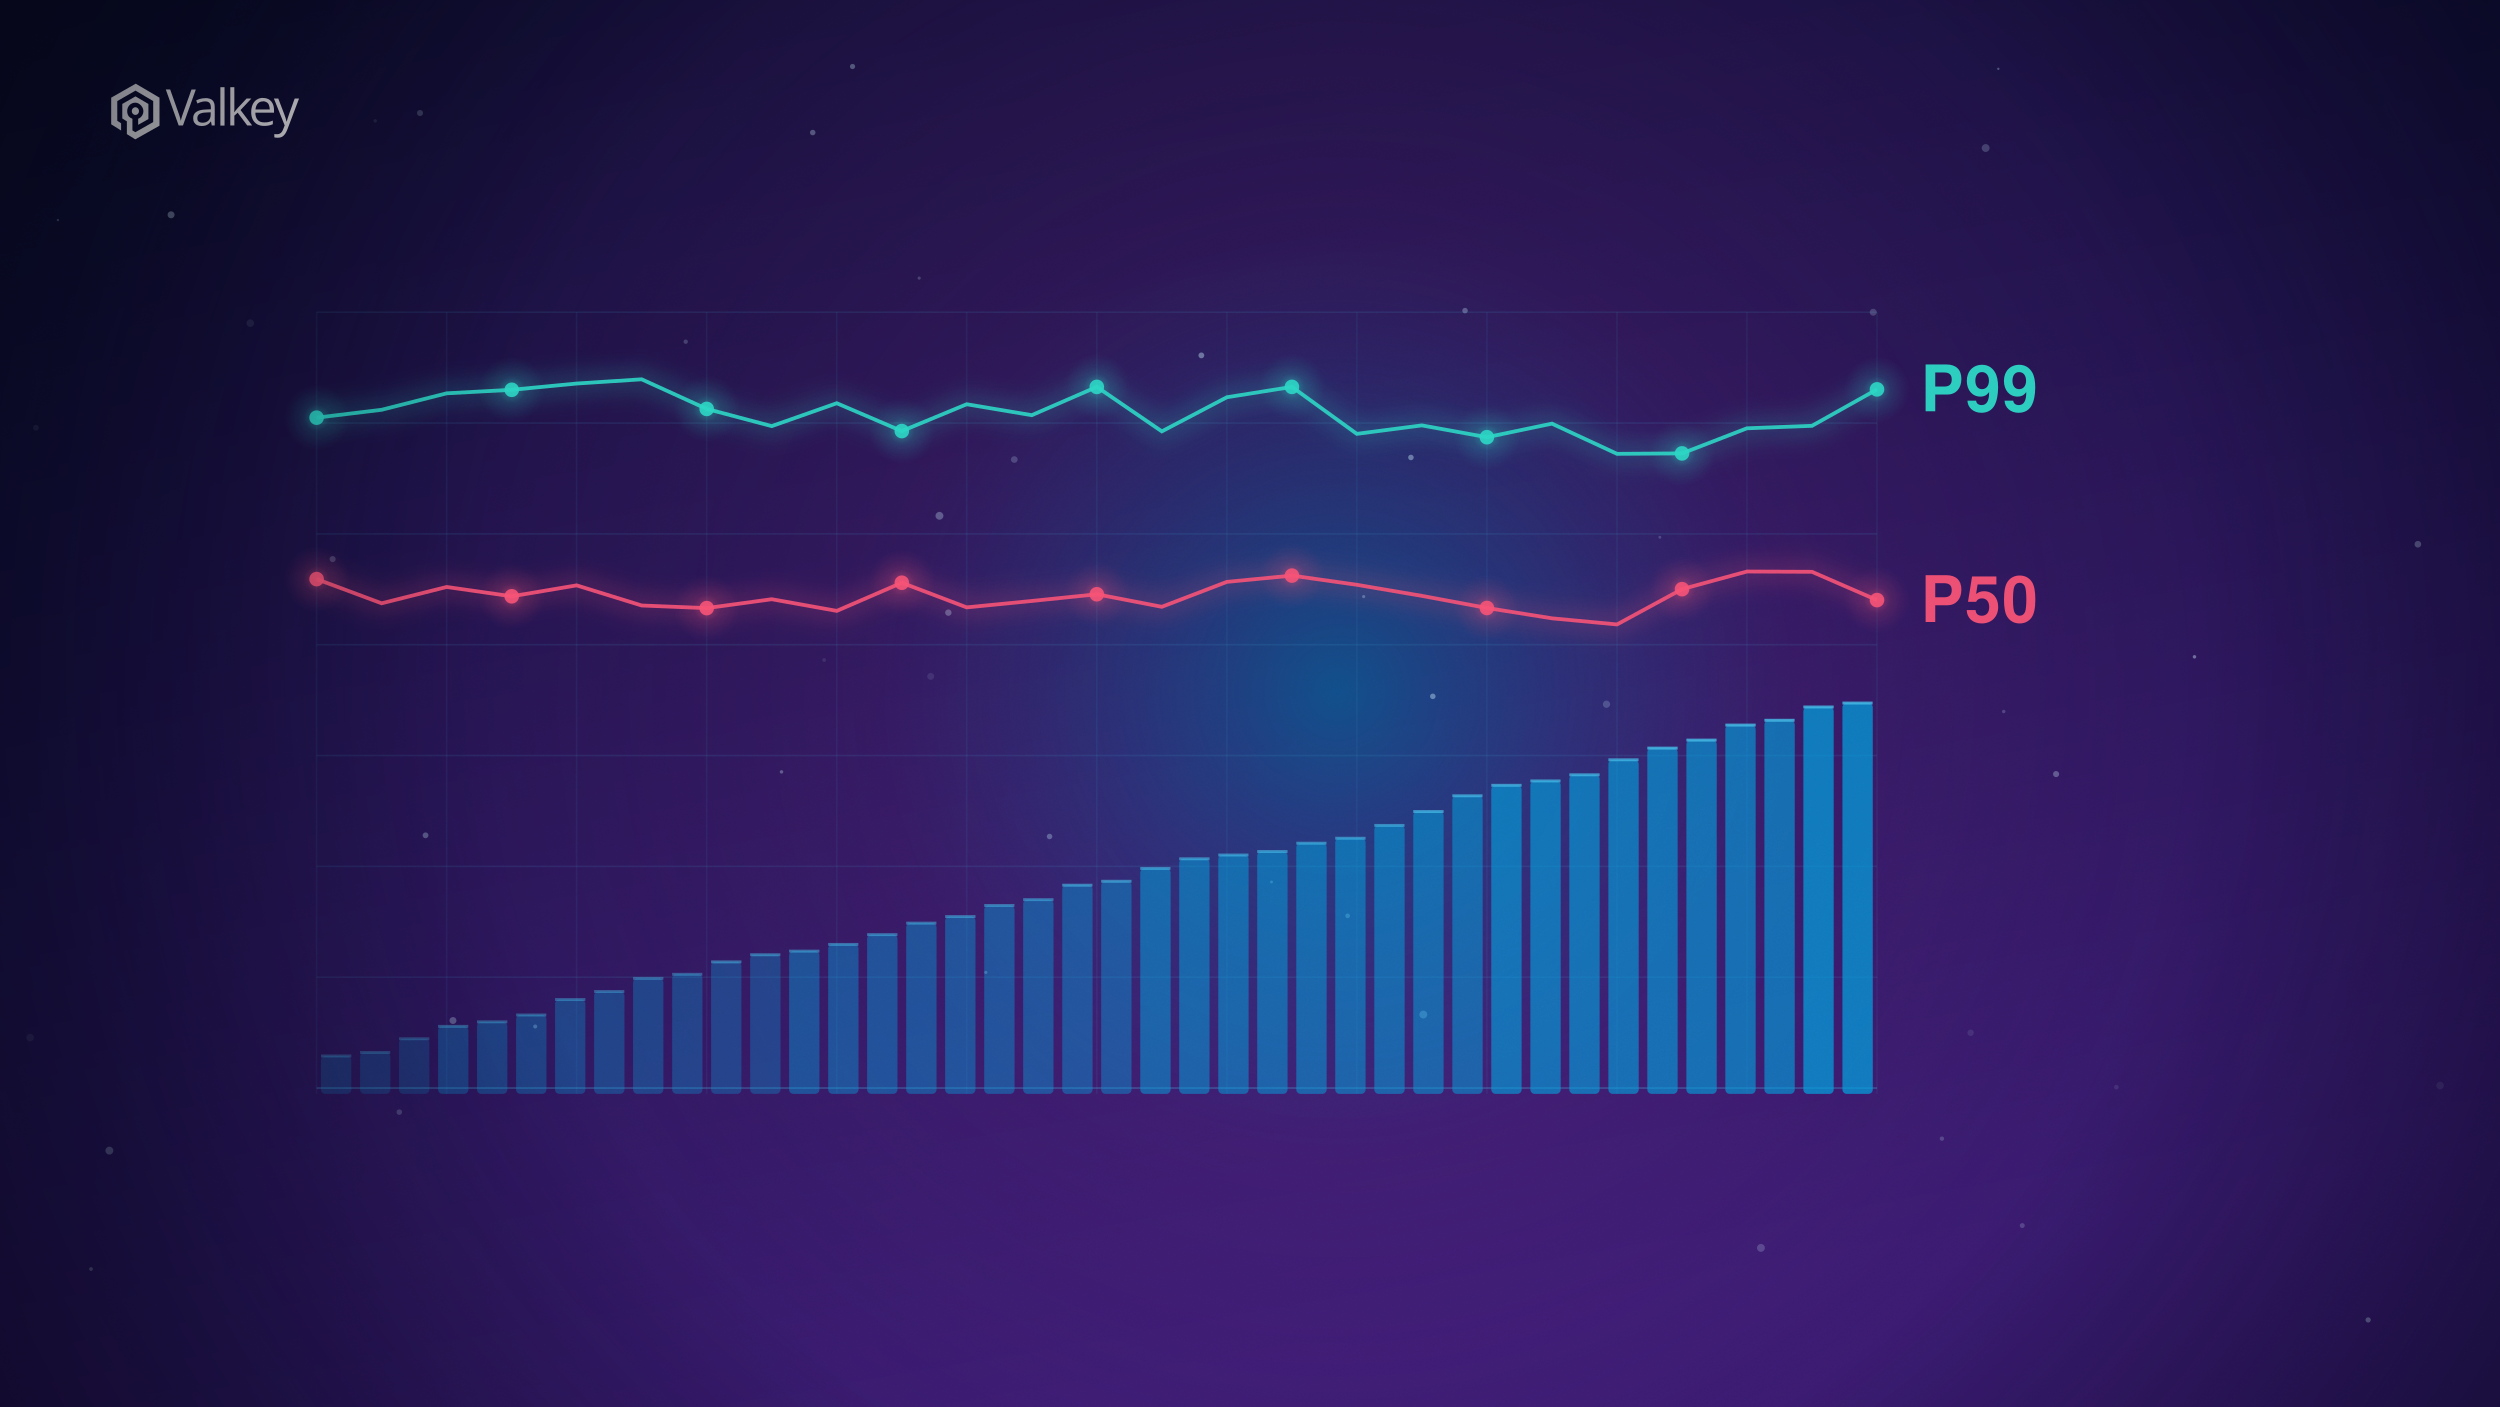
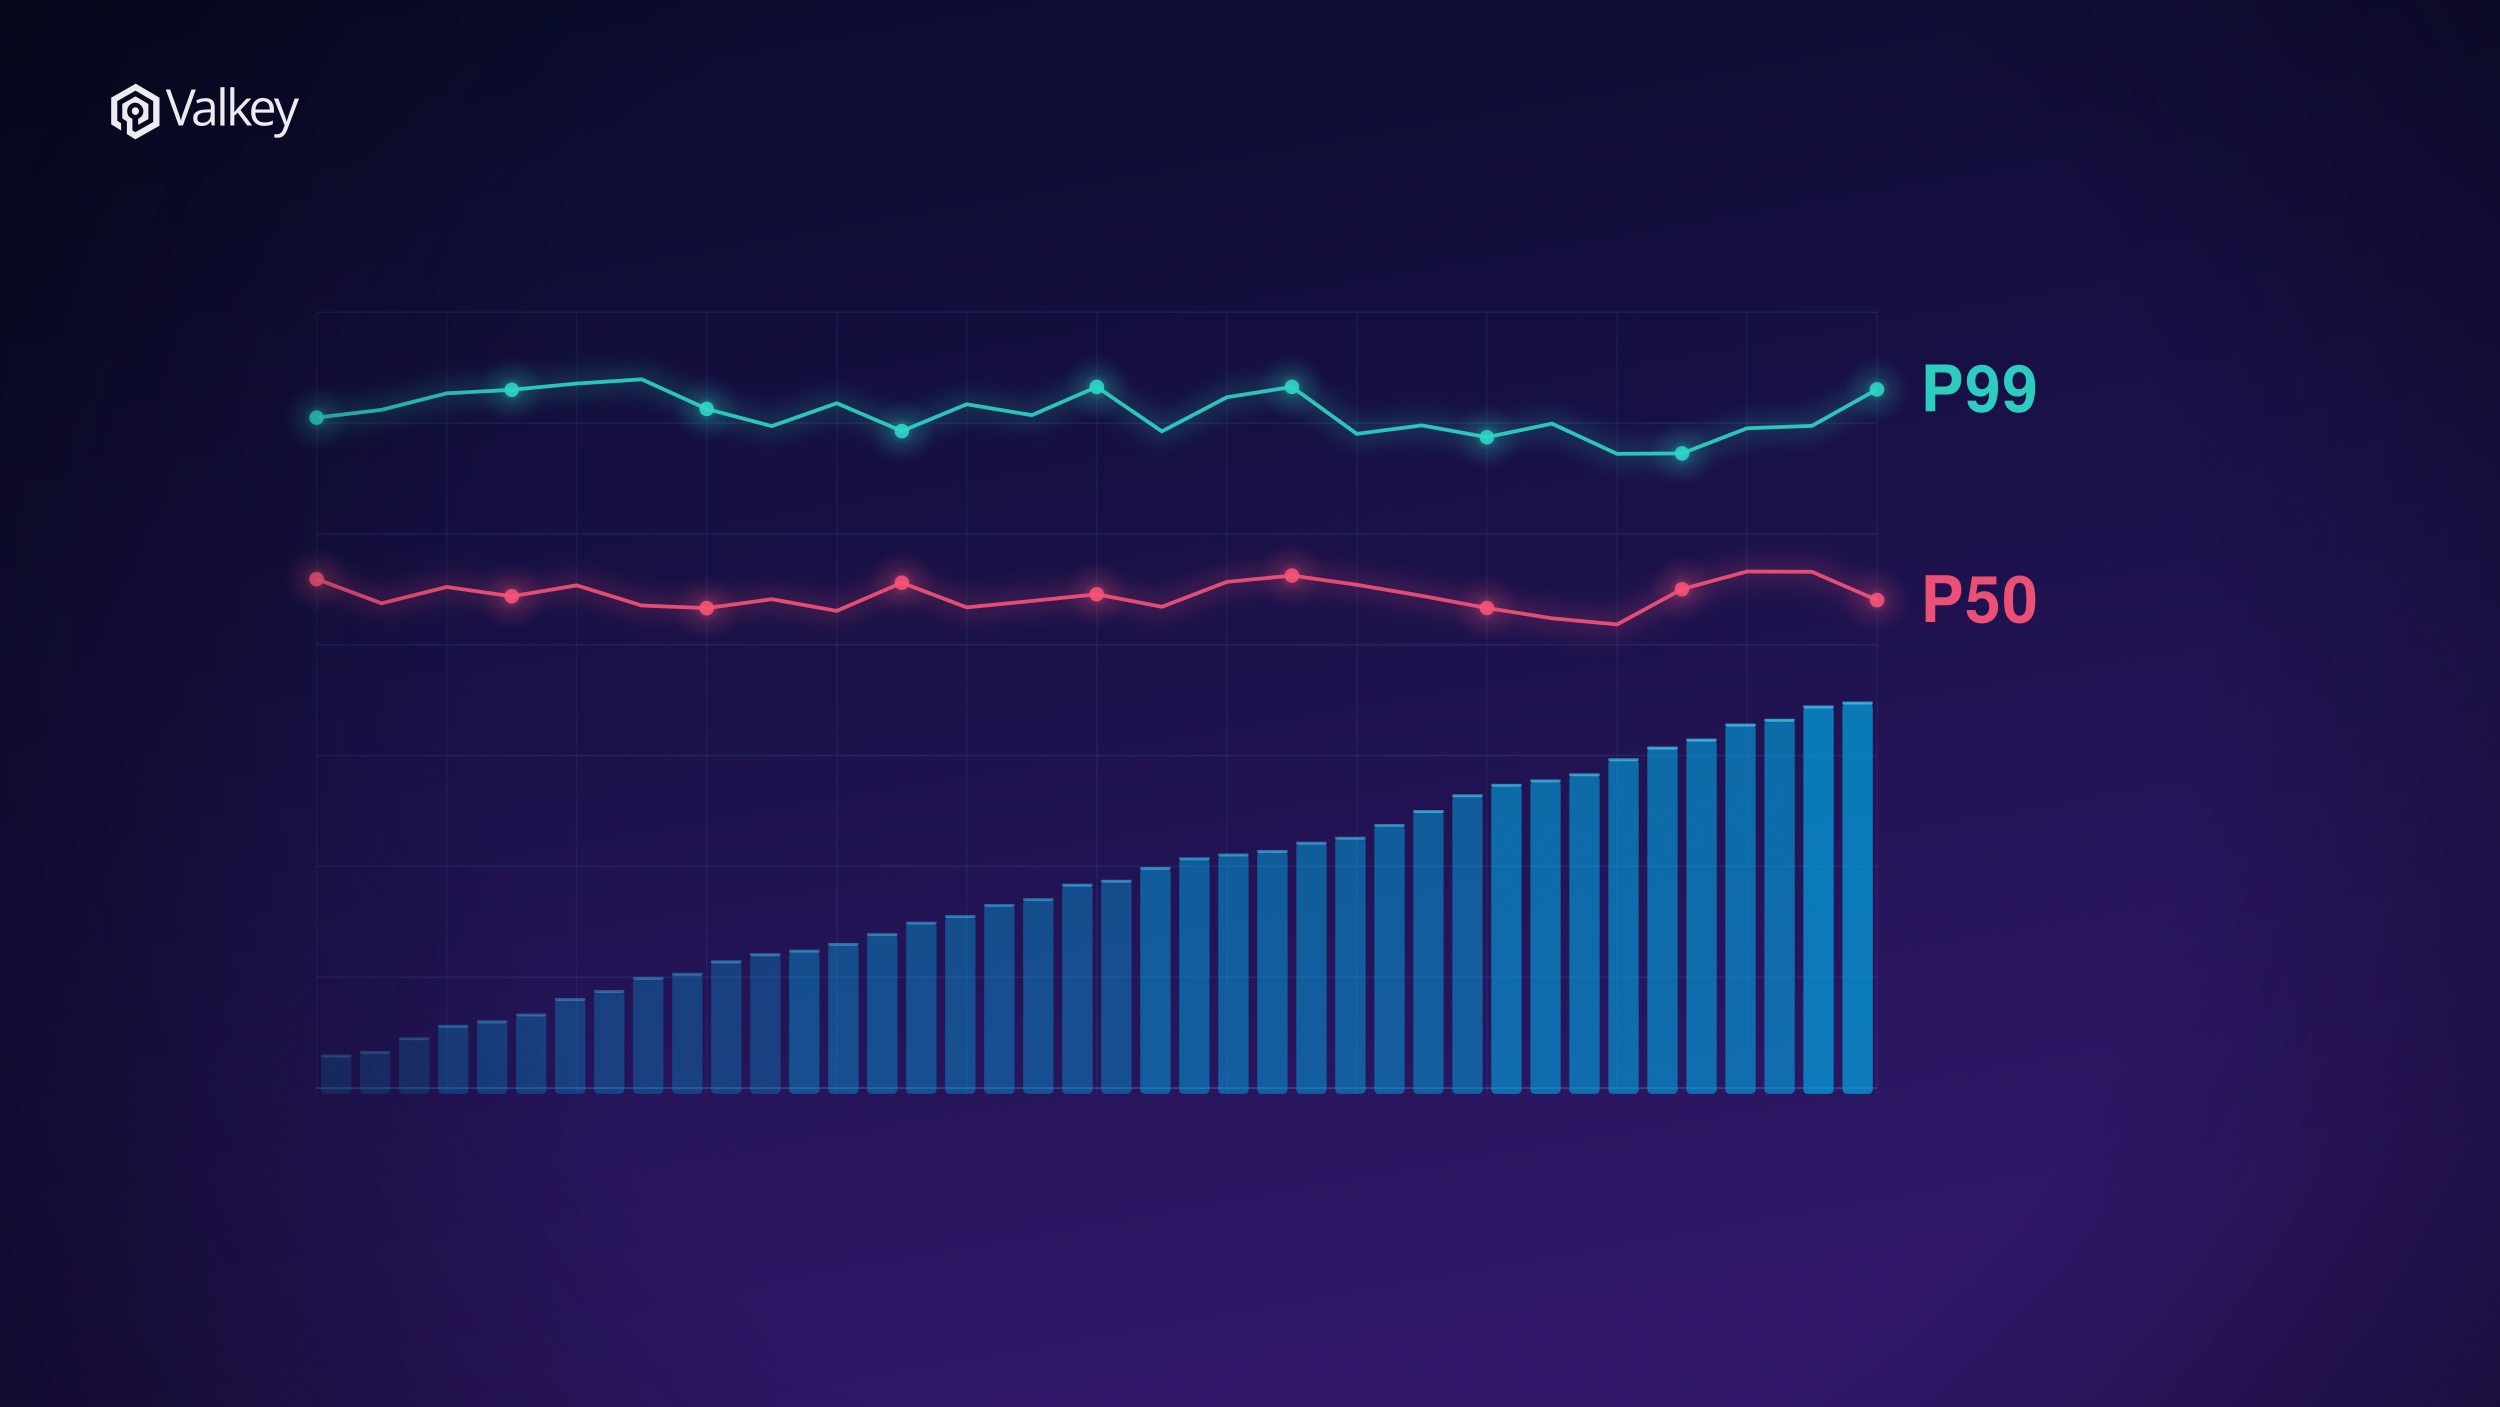
<svg xmlns="http://www.w3.org/2000/svg" width="1920" height="1080" viewBox="42.9 85.9 1714.3 964.3">
  <defs>
    <linearGradient id="sky" x1="0" y1="0" x2="0.32" y2="1">
      <stop offset="0" stop-color="#060A24" />
      <stop offset="0.48" stop-color="#171043" />
      <stop offset="1" stop-color="#301868" />
    </linearGradient>
-     <radialGradient id="focus" gradientUnits="userSpaceOnUse" cx="960" cy="560" r="900">
-       <stop offset="0" stop-color="#00A3E0" stop-opacity="0.42" />
-       <stop offset="0.35" stop-color="#963CBD" stop-opacity="0.20" />
-       <stop offset="1" stop-color="#963CBD" stop-opacity="0" />
-     </radialGradient>
    <radialGradient id="vignette" gradientUnits="userSpaceOnUse" cx="960" cy="540" r="1180">
      <stop offset="0.5" stop-color="#03040F" stop-opacity="0" />
      <stop offset="1" stop-color="#03040F" stop-opacity="0.8" />
    </radialGradient>
    <radialGradient id="scrim">
      <stop offset="0" stop-color="#060A24" stop-opacity="0.72" />
      <stop offset="0.6" stop-color="#060A24" stop-opacity="0.45" />
      <stop offset="1" stop-color="#060A24" stop-opacity="0" />
    </radialGradient>
    <filter id="grain" x="0" y="0" width="100%" height="100%">
      <feTurbulence type="fractalNoise" baseFrequency="0.85" numOctaves="4" stitchTiles="stitch" />
      <feColorMatrix type="saturate" values="0" />
    </filter>
    <radialGradient id="h-cyan">
      <stop offset="0" stop-color="#46BDE9" stop-opacity="0.75" />
      <stop offset="0.4" stop-color="#46BDE9" stop-opacity="0.22" />
      <stop offset="1" stop-color="#46BDE9" stop-opacity="0" />
    </radialGradient>
    <radialGradient id="h-ice">
      <stop offset="0" stop-color="#CCF1FF" stop-opacity="0.75" />
      <stop offset="0.4" stop-color="#CCF1FF" stop-opacity="0.22" />
      <stop offset="1" stop-color="#CCF1FF" stop-opacity="0" />
    </radialGradient>
    <radialGradient id="h-mint">
      <stop offset="0" stop-color="#2CD5C4" stop-opacity="0.75" />
      <stop offset="0.4" stop-color="#2CD5C4" stop-opacity="0.22" />
      <stop offset="1" stop-color="#2CD5C4" stop-opacity="0" />
    </radialGradient>
    <radialGradient id="h-coral">
      <stop offset="0" stop-color="#F65275" stop-opacity="0.75" />
      <stop offset="0.4" stop-color="#F65275" stop-opacity="0.22" />
      <stop offset="1" stop-color="#F65275" stop-opacity="0" />
    </radialGradient>
    <radialGradient id="h-violet">
      <stop offset="0" stop-color="#963CBD" stop-opacity="0.75" />
      <stop offset="0.4" stop-color="#963CBD" stop-opacity="0.22" />
      <stop offset="1" stop-color="#963CBD" stop-opacity="0" />
    </radialGradient>
    <radialGradient id="h-gold">
      <stop offset="0" stop-color="#FFB81C" stop-opacity="0.75" />
      <stop offset="0.4" stop-color="#FFB81C" stop-opacity="0.22" />
      <stop offset="1" stop-color="#FFB81C" stop-opacity="0" />
    </radialGradient>
    <filter id="blur3" x="-70%" y="-70%" width="240%" height="240%">
      <feGaussianBlur stdDeviation="3" />
    </filter>
    <filter id="blur8" x="-70%" y="-70%" width="240%" height="240%">
      <feGaussianBlur stdDeviation="8" />
    </filter>
    <filter id="blur18" x="-70%" y="-70%" width="240%" height="240%">
      <feGaussianBlur stdDeviation="18" />
    </filter>
    <filter id="blur40" x="-70%" y="-70%" width="240%" height="240%">
      <feGaussianBlur stdDeviation="40" />
    </filter>
  </defs>
  <rect width="1920" height="1080" fill="url(#sky)" />
-   <rect width="1920" height="1080" fill="url(#focus)" />
-   <g>
-     <circle cx="2.5" cy="777.9" r="2.4" fill="#CCF1FF" opacity="0.1" />
-     <circle cx="1700.9" cy="459.1" r="2.3" fill="#CCF1FF" opacity="0.3" />
-     <circle cx="1452.8" cy="616.7" r="2.1" fill="#CCF1FF" opacity="0.3" />
-     <circle cx="117.9" cy="874.9" r="2.7" fill="#CCF1FF" opacity="0.3" />
-     <circle cx="353.5" cy="785.7" r="2.4" fill="#CCF1FF" opacity="0.3" />
-     <circle cx="105.3" cy="956.1" r="1.3" fill="#CCF1FF" opacity="0.3" />
-     <circle cx="673.2" cy="276.6" r="1.1" fill="#CCF1FF" opacity="0.2" />
-     <circle cx="1250.4" cy="941.6" r="2.7" fill="#CCF1FF" opacity="0.2" />
-     <circle cx="1666.8" cy="991" r="1.8" fill="#CCF1FF" opacity="0.4" />
-     <circle cx="627.5" cy="131.5" r="1.8" fill="#CCF1FF" opacity="0.3" />
-     <circle cx="334.7" cy="658.7" r="2" fill="#CCF1FF" opacity="0.3" />
-     <circle cx="1327.4" cy="300" r="2.4" fill="#CCF1FF" opacity="0.2" />
-     <circle cx="1547.7" cy="536.3" r="1.2" fill="#CCF1FF" opacity="0.4" />
-     <circle cx="1025.4" cy="563.4" r="1.9" fill="#CCF1FF" opacity="0.4" />
-     <circle cx="1416.9" cy="573.8" r="1.2" fill="#CCF1FF" opacity="0.2" />
-     <circle cx="38.8" cy="1001" r="1.5" fill="#CCF1FF" opacity="0.2" />
-     <circle cx="967" cy="713.9" r="1.6" fill="#CCF1FF" opacity="0.3" />
-     <circle cx="1716.1" cy="830.3" r="2.6" fill="#CCF1FF" opacity="0.1" />
-     <circle cx="313" cy="46.3" r="1.1" fill="#CCF1FF" opacity="0.3" />
-     <circle cx="914.8" cy="690.7" r="1" fill="#CCF1FF" opacity="0.3" />
-     <circle cx="762.6" cy="659.5" r="1.9" fill="#CCF1FF" opacity="0.3" />
-     <circle cx="578.8" cy="615.2" r="1.2" fill="#CCF1FF" opacity="0.3" />
-     <circle cx="1404.5" cy="187.4" r="2.7" fill="#CCF1FF" opacity="0.2" />
-     <circle cx="1394.2" cy="794.1" r="2.2" fill="#CCF1FF" opacity="0.1" />
-     <circle cx="1402.1" cy="56.6" r="1.4" fill="#CCF1FF" opacity="0.2" />
-     <circle cx="1413.2" cy="133.1" r="0.8" fill="#CCF1FF" opacity="0.3" />
-     <circle cx="1279.8" cy="74.5" r="1.6" fill="#CCF1FF" opacity="0.1" />
-     <circle cx="1144.5" cy="568.8" r="2.5" fill="#CCF1FF" opacity="0.2" />
-     <circle cx="63.6" cy="797.4" r="2.6" fill="#CCF1FF" opacity="0.1" />
-     <circle cx="1374.5" cy="866.7" r="1.5" fill="#CCF1FF" opacity="0.2" />
-     <circle cx="316.7" cy="848.5" r="1.9" fill="#CCF1FF" opacity="0.2" />
-     <circle cx="409.9" cy="789.8" r="1.4" fill="#CCF1FF" opacity="0.3" />
-     <circle cx="1018.9" cy="781.6" r="2.7" fill="#CCF1FF" opacity="0.3" />
-     <circle cx="693.2" cy="506" r="2.2" fill="#CCF1FF" opacity="0.3" />
-     <circle cx="1494.1" cy="831.4" r="1.6" fill="#CCF1FF" opacity="0.1" />
-     <circle cx="681.1" cy="549.7" r="2.4" fill="#CCF1FF" opacity="0.1" />
-     <circle cx="1429.6" cy="926.3" r="1.7" fill="#CCF1FF" opacity="0.2" />
-     <circle cx="1047.5" cy="298.9" r="1.9" fill="#CCF1FF" opacity="0.3" />
-     <circle cx="978" cy="495" r="1.1" fill="#CCF1FF" opacity="0.3" />
-     <circle cx="513.1" cy="320.2" r="1.5" fill="#CCF1FF" opacity="0.2" />
-     <circle cx="160.2" cy="233.2" r="2.4" fill="#CCF1FF" opacity="0.4" />
-     <circle cx="600.2" cy="176.8" r="1.9" fill="#CCF1FF" opacity="0.3" />
-     <circle cx="866.7" cy="329.6" r="2" fill="#CCF1FF" opacity="0.4" />
-     <circle cx="718.9" cy="752.7" r="1.1" fill="#CCF1FF" opacity="0.3" />
-     <circle cx="67.5" cy="379.2" r="2" fill="#CCF1FF" opacity="0.1" />
-     <circle cx="300.2" cy="168.8" r="1.2" fill="#CCF1FF" opacity="0.1" />
-     <circle cx="271" cy="469.3" r="2.1" fill="#CCF1FF" opacity="0.2" />
-     <circle cx="738.4" cy="401" r="2.3" fill="#CCF1FF" opacity="0.2" />
-     <circle cx="1181.1" cy="454.3" r="1" fill="#CCF1FF" opacity="0.2" />
-     <circle cx="687.1" cy="439.6" r="2.7" fill="#CCF1FF" opacity="0.3" />
-     <circle cx="82.6" cy="236.8" r="0.8" fill="#CCF1FF" opacity="0.3" />
-     <circle cx="608" cy="538.5" r="1.3" fill="#CCF1FF" opacity="0.1" />
-     <circle cx="1010.4" cy="399.6" r="1.9" fill="#CCF1FF" opacity="0.4" />
-     <circle cx="214.5" cy="307.5" r="2.6" fill="#CCF1FF" opacity="0.1" />
-     <circle cx="330.9" cy="163.4" r="2.1" fill="#CCF1FF" opacity="0.2" />
-   </g>
  <g>
    <line x1="260" y1="300" x2="1330" y2="300" stroke="#46BDE9" stroke-width="1.1" opacity="0.1" />
    <line x1="260" y1="376" x2="1330" y2="376" stroke="#46BDE9" stroke-width="1.1" opacity="0.1" />
    <line x1="260" y1="452" x2="1330" y2="452" stroke="#46BDE9" stroke-width="1.1" opacity="0.1" />
    <line x1="260" y1="528" x2="1330" y2="528" stroke="#46BDE9" stroke-width="1.1" opacity="0.1" />
    <line x1="260" y1="604" x2="1330" y2="604" stroke="#46BDE9" stroke-width="1.1" opacity="0.1" />
    <line x1="260" y1="680" x2="1330" y2="680" stroke="#46BDE9" stroke-width="1.1" opacity="0.1" />
    <line x1="260" y1="756" x2="1330" y2="756" stroke="#46BDE9" stroke-width="1.1" opacity="0.1" />
    <line x1="260" y1="832" x2="1330" y2="832" stroke="#46BDE9" stroke-width="1.1" opacity="0.3" />
    <line x1="260" y1="300" x2="260" y2="836" stroke="#46BDE9" stroke-width="1.1" opacity="0.07" />
    <line x1="349.2" y1="300" x2="349.2" y2="836" stroke="#46BDE9" stroke-width="1.1" opacity="0.07" />
    <line x1="438.3" y1="300" x2="438.3" y2="836" stroke="#46BDE9" stroke-width="1.1" opacity="0.07" />
    <line x1="527.5" y1="300" x2="527.5" y2="836" stroke="#46BDE9" stroke-width="1.1" opacity="0.07" />
    <line x1="616.7" y1="300" x2="616.7" y2="836" stroke="#46BDE9" stroke-width="1.1" opacity="0.07" />
    <line x1="705.8" y1="300" x2="705.8" y2="836" stroke="#46BDE9" stroke-width="1.1" opacity="0.07" />
    <line x1="795" y1="300" x2="795" y2="836" stroke="#46BDE9" stroke-width="1.1" opacity="0.07" />
    <line x1="884.2" y1="300" x2="884.2" y2="836" stroke="#46BDE9" stroke-width="1.1" opacity="0.07" />
    <line x1="973.3" y1="300" x2="973.3" y2="836" stroke="#46BDE9" stroke-width="1.1" opacity="0.07" />
    <line x1="1062.5" y1="300" x2="1062.5" y2="836" stroke="#46BDE9" stroke-width="1.1" opacity="0.07" />
    <line x1="1151.7" y1="300" x2="1151.7" y2="836" stroke="#46BDE9" stroke-width="1.1" opacity="0.07" />
    <line x1="1240.8" y1="300" x2="1240.8" y2="836" stroke="#46BDE9" stroke-width="1.1" opacity="0.07" />
    <line x1="1330" y1="300" x2="1330" y2="836" stroke="#46BDE9" stroke-width="1.1" opacity="0.07" />
  </g>
  <g>
    <rect x="263" y="810" width="20.8" height="26" rx="3" fill="#00A3E0" opacity="0.2" />
    <line x1="263" y1="810" x2="283.8" y2="810" stroke="#46BDE9" stroke-width="2" opacity="0.3" />
    <rect x="289.8" y="807.6" width="20.8" height="28.4" rx="3" fill="#00A3E0" opacity="0.2" />
    <line x1="289.8" y1="807.6" x2="310.5" y2="807.6" stroke="#46BDE9" stroke-width="2" opacity="0.3" />
    <rect x="316.5" y="798.2" width="20.8" height="37.8" rx="3" fill="#00A3E0" opacity="0.2" />
    <line x1="316.5" y1="798.2" x2="337.3" y2="798.2" stroke="#46BDE9" stroke-width="2" opacity="0.3" />
    <rect x="343.3" y="789.7" width="20.8" height="46.3" rx="3" fill="#00A3E0" opacity="0.3" />
    <line x1="343.3" y1="789.7" x2="364" y2="789.7" stroke="#46BDE9" stroke-width="2" opacity="0.4" />
    <rect x="370" y="786.6" width="20.8" height="49.4" rx="3" fill="#00A3E0" opacity="0.3" />
    <line x1="370" y1="786.6" x2="390.8" y2="786.6" stroke="#46BDE9" stroke-width="2" opacity="0.4" />
    <rect x="396.8" y="781.9" width="20.8" height="54.1" rx="3" fill="#00A3E0" opacity="0.3" />
    <line x1="396.8" y1="781.9" x2="417.5" y2="781.9" stroke="#46BDE9" stroke-width="2" opacity="0.4" />
    <rect x="423.5" y="771.3" width="20.8" height="64.7" rx="3" fill="#00A3E0" opacity="0.3" />
    <line x1="423.5" y1="771.3" x2="444.3" y2="771.3" stroke="#46BDE9" stroke-width="2" opacity="0.4" />
    <rect x="450.3" y="765.8" width="20.8" height="70.2" rx="3" fill="#00A3E0" opacity="0.3" />
    <line x1="450.3" y1="765.8" x2="471" y2="765.8" stroke="#46BDE9" stroke-width="2" opacity="0.4" />
    <rect x="477" y="756.8" width="20.8" height="79.2" rx="3" fill="#00A3E0" opacity="0.3" />
    <line x1="477" y1="756.8" x2="497.8" y2="756.8" stroke="#46BDE9" stroke-width="2" opacity="0.4" />
    <rect x="503.8" y="754" width="20.8" height="82" rx="3" fill="#00A3E0" opacity="0.3" />
    <line x1="503.8" y1="754" x2="524.5" y2="754" stroke="#46BDE9" stroke-width="2" opacity="0.4" />
    <rect x="530.5" y="745.5" width="20.8" height="90.5" rx="3" fill="#00A3E0" opacity="0.3" />
    <line x1="530.5" y1="745.5" x2="551.3" y2="745.5" stroke="#46BDE9" stroke-width="2" opacity="0.5" />
    <rect x="557.3" y="740.6" width="20.8" height="95.4" rx="3" fill="#00A3E0" opacity="0.3" />
    <line x1="557.3" y1="740.6" x2="578" y2="740.6" stroke="#46BDE9" stroke-width="2" opacity="0.5" />
    <rect x="584" y="738.1" width="20.8" height="97.9" rx="3" fill="#00A3E0" opacity="0.4" />
    <line x1="584" y1="738.1" x2="604.8" y2="738.1" stroke="#46BDE9" stroke-width="2" opacity="0.5" />
    <rect x="610.8" y="733.5" width="20.8" height="102.5" rx="3" fill="#00A3E0" opacity="0.4" />
    <line x1="610.8" y1="733.5" x2="631.5" y2="733.5" stroke="#46BDE9" stroke-width="2" opacity="0.5" />
    <rect x="637.5" y="726.8" width="20.8" height="109.2" rx="3" fill="#00A3E0" opacity="0.4" />
    <line x1="637.5" y1="726.8" x2="658.3" y2="726.8" stroke="#46BDE9" stroke-width="2" opacity="0.5" />
    <rect x="664.3" y="718.9" width="20.8" height="117.1" rx="3" fill="#00A3E0" opacity="0.4" />
    <line x1="664.3" y1="718.9" x2="685" y2="718.9" stroke="#46BDE9" stroke-width="2" opacity="0.5" />
    <rect x="691" y="714.4" width="20.8" height="121.6" rx="3" fill="#00A3E0" opacity="0.4" />
    <line x1="691" y1="714.4" x2="711.8" y2="714.4" stroke="#46BDE9" stroke-width="2" opacity="0.5" />
    <rect x="717.8" y="706.8" width="20.8" height="129.2" rx="3" fill="#00A3E0" opacity="0.4" />
    <line x1="717.8" y1="706.8" x2="738.5" y2="706.8" stroke="#46BDE9" stroke-width="2" opacity="0.5" />
    <rect x="744.5" y="702.8" width="20.8" height="133.2" rx="3" fill="#00A3E0" opacity="0.4" />
    <line x1="744.5" y1="702.8" x2="765.3" y2="702.8" stroke="#46BDE9" stroke-width="2" opacity="0.5" />
    <rect x="771.3" y="692.9" width="20.8" height="143.1" rx="3" fill="#00A3E0" opacity="0.4" />
    <line x1="771.3" y1="692.9" x2="792" y2="692.9" stroke="#46BDE9" stroke-width="2" opacity="0.6" />
    <rect x="798" y="690.2" width="20.8" height="145.8" rx="3" fill="#00A3E0" opacity="0.4" />
    <line x1="798" y1="690.2" x2="818.8" y2="690.2" stroke="#46BDE9" stroke-width="2" opacity="0.6" />
    <rect x="824.8" y="681.4" width="20.8" height="154.6" rx="3" fill="#00A3E0" opacity="0.5" />
    <line x1="824.8" y1="681.4" x2="845.5" y2="681.4" stroke="#46BDE9" stroke-width="2" opacity="0.6" />
    <rect x="851.5" y="674.8" width="20.8" height="161.2" rx="3" fill="#00A3E0" opacity="0.5" />
    <line x1="851.5" y1="674.8" x2="872.3" y2="674.8" stroke="#46BDE9" stroke-width="2" opacity="0.6" />
    <rect x="878.3" y="672.2" width="20.8" height="163.8" rx="3" fill="#00A3E0" opacity="0.5" />
    <line x1="878.3" y1="672.2" x2="899" y2="672.2" stroke="#46BDE9" stroke-width="2" opacity="0.6" />
    <rect x="905" y="669.8" width="20.8" height="166.2" rx="3" fill="#00A3E0" opacity="0.5" />
    <line x1="905" y1="669.8" x2="925.8" y2="669.8" stroke="#46BDE9" stroke-width="2" opacity="0.6" />
    <rect x="931.8" y="664.1" width="20.8" height="171.9" rx="3" fill="#00A3E0" opacity="0.5" />
    <line x1="931.8" y1="664.1" x2="952.5" y2="664.1" stroke="#46BDE9" stroke-width="2" opacity="0.6" />
    <rect x="958.5" y="660.7" width="20.8" height="175.3" rx="3" fill="#00A3E0" opacity="0.5" />
    <line x1="958.5" y1="660.7" x2="979.3" y2="660.7" stroke="#46BDE9" stroke-width="2" opacity="0.6" />
    <rect x="985.3" y="651.9" width="20.8" height="184.1" rx="3" fill="#00A3E0" opacity="0.5" />
    <line x1="985.3" y1="651.9" x2="1006" y2="651.9" stroke="#46BDE9" stroke-width="2" opacity="0.6" />
    <rect x="1012" y="642.4" width="20.8" height="193.6" rx="3" fill="#00A3E0" opacity="0.5" />
    <line x1="1012" y1="642.4" x2="1032.8" y2="642.4" stroke="#46BDE9" stroke-width="2" opacity="0.7" />
    <rect x="1038.8" y="631.6" width="20.8" height="204.4" rx="3" fill="#00A3E0" opacity="0.5" />
    <line x1="1038.8" y1="631.6" x2="1059.5" y2="631.6" stroke="#46BDE9" stroke-width="2" opacity="0.7" />
    <rect x="1065.5" y="624.4" width="20.8" height="211.6" rx="3" fill="#00A3E0" opacity="0.6" />
    <line x1="1065.5" y1="624.4" x2="1086.3" y2="624.4" stroke="#46BDE9" stroke-width="2" opacity="0.7" />
    <rect x="1092.3" y="621.4" width="20.8" height="214.6" rx="3" fill="#00A3E0" opacity="0.6" />
    <line x1="1092.3" y1="621.4" x2="1113" y2="621.4" stroke="#46BDE9" stroke-width="2" opacity="0.7" />
    <rect x="1119" y="617.2" width="20.8" height="218.8" rx="3" fill="#00A3E0" opacity="0.6" />
    <line x1="1119" y1="617.2" x2="1139.8" y2="617.2" stroke="#46BDE9" stroke-width="2" opacity="0.7" />
    <rect x="1145.8" y="606.9" width="20.8" height="229.1" rx="3" fill="#00A3E0" opacity="0.6" />
    <line x1="1145.8" y1="606.9" x2="1166.5" y2="606.9" stroke="#46BDE9" stroke-width="2" opacity="0.7" />
    <rect x="1172.5" y="598.9" width="20.8" height="237.1" rx="3" fill="#00A3E0" opacity="0.6" />
    <line x1="1172.5" y1="598.9" x2="1193.3" y2="598.9" stroke="#46BDE9" stroke-width="2" opacity="0.8" />
    <rect x="1199.3" y="593.4" width="20.8" height="242.6" rx="3" fill="#00A3E0" opacity="0.6" />
    <line x1="1199.3" y1="593.4" x2="1220" y2="593.4" stroke="#46BDE9" stroke-width="2" opacity="0.8" />
    <rect x="1226" y="583.1" width="20.8" height="252.9" rx="3" fill="#00A3E0" opacity="0.6" />
    <line x1="1226" y1="583.1" x2="1246.8" y2="583.1" stroke="#46BDE9" stroke-width="2" opacity="0.8" />
    <rect x="1252.8" y="579.8" width="20.8" height="256.2" rx="3" fill="#00A3E0" opacity="0.6" />
    <line x1="1252.8" y1="579.8" x2="1273.5" y2="579.8" stroke="#46BDE9" stroke-width="2" opacity="0.8" />
    <rect x="1279.5" y="570.7" width="20.8" height="265.3" rx="3" fill="#00A3E0" opacity="0.7" />
    <line x1="1279.5" y1="570.7" x2="1300.3" y2="570.7" stroke="#46BDE9" stroke-width="2" opacity="0.8" />
    <rect x="1306.3" y="568" width="20.8" height="268" rx="3" fill="#00A3E0" opacity="0.7" />
    <line x1="1306.3" y1="568" x2="1327" y2="568" stroke="#46BDE9" stroke-width="2" opacity="0.8" />
  </g>
  <g>
    <path d="M 260 372.3 L 304.6 366.9 L 349.2 355.6 L 393.8 353.2 L 438.3 348.9 L 482.9 346 L 527.5 366.3 L 572.1 378.1 L 616.7 362.4 L 661.3 381.5 L 705.8 363.1 L 750.4 370.6 L 795 351.2 L 839.6 381.7 L 884.2 358.3 L 928.8 351.2 L 973.3 383.4 L 1017.9 377.6 L 1062.5 385.7 L 1107.1 376.4 L 1151.7 397.1 L 1196.3 396.8 L 1240.8 379.6 L 1285.4 377.9 L 1330 352.9" fill="none" stroke="#2CD5C4" stroke-width="9" opacity="0.3" filter="url(#blur8)" />
    <path d="M 260 372.3 L 304.6 366.9 L 349.2 355.6 L 393.8 353.2 L 438.3 348.9 L 482.9 346 L 527.5 366.3 L 572.1 378.1 L 616.7 362.4 L 661.3 381.5 L 705.8 363.1 L 750.4 370.6 L 795 351.2 L 839.6 381.7 L 884.2 358.3 L 928.8 351.2 L 973.3 383.4 L 1017.9 377.6 L 1062.5 385.7 L 1107.1 376.4 L 1151.7 397.1 L 1196.3 396.8 L 1240.8 379.6 L 1285.4 377.9 L 1330 352.9" fill="none" stroke="#2CD5C4" stroke-width="2.6" opacity="0.9" />
    <circle cx="260" cy="372.3" r="22.5" fill="url(#h-mint)" opacity="0.6" />
    <circle cx="260" cy="372.3" r="5" fill="#2CD5C4" opacity="0.9" />
    <circle cx="393.8" cy="353.2" r="22.5" fill="url(#h-mint)" opacity="0.6" />
    <circle cx="393.8" cy="353.2" r="5" fill="#2CD5C4" opacity="0.9" />
    <circle cx="527.5" cy="366.3" r="22.5" fill="url(#h-mint)" opacity="0.6" />
    <circle cx="527.5" cy="366.3" r="5" fill="#2CD5C4" opacity="0.9" />
    <circle cx="661.3" cy="381.5" r="22.5" fill="url(#h-mint)" opacity="0.6" />
    <circle cx="661.3" cy="381.5" r="5" fill="#2CD5C4" opacity="0.9" />
    <circle cx="795" cy="351.2" r="22.5" fill="url(#h-mint)" opacity="0.6" />
    <circle cx="795" cy="351.2" r="5" fill="#2CD5C4" opacity="0.9" />
    <circle cx="928.8" cy="351.2" r="22.5" fill="url(#h-mint)" opacity="0.6" />
    <circle cx="928.8" cy="351.2" r="5" fill="#2CD5C4" opacity="0.9" />
    <circle cx="1062.5" cy="385.7" r="22.5" fill="url(#h-mint)" opacity="0.6" />
    <circle cx="1062.5" cy="385.7" r="5" fill="#2CD5C4" opacity="0.9" />
    <circle cx="1196.3" cy="396.8" r="22.5" fill="url(#h-mint)" opacity="0.6" />
    <circle cx="1196.3" cy="396.8" r="5" fill="#2CD5C4" opacity="0.9" />
    <circle cx="1330" cy="352.9" r="22.5" fill="url(#h-mint)" opacity="0.6" />
    <circle cx="1330" cy="352.9" r="5" fill="#2CD5C4" opacity="0.9" />
    <text x="1360" y="367.9" fill="#2CD5C4" opacity="0.95" font-family="Helvetica Neue, Helvetica, Arial, sans-serif" font-size="44" font-weight="700" letter-spacing="1">P99</text>
    <path d="M 260 483 L 304.6 499.6 L 349.2 488.4 L 393.8 494.8 L 438.3 487.3 L 482.9 501.1 L 527.5 502.9 L 572.1 496.8 L 616.7 504.8 L 661.3 485.5 L 705.8 502.4 L 750.4 498 L 795 493.4 L 839.6 502 L 884.2 484.9 L 928.8 480.6 L 973.3 486.9 L 1017.9 494.5 L 1062.5 502.8 L 1107.1 509.9 L 1151.7 514.1 L 1196.3 489.9 L 1240.8 477.8 L 1285.4 478 L 1330 497.4" fill="none" stroke="#F65275" stroke-width="9" opacity="0.3" filter="url(#blur8)" />
    <path d="M 260 483 L 304.6 499.6 L 349.2 488.4 L 393.8 494.8 L 438.3 487.3 L 482.9 501.1 L 527.5 502.9 L 572.1 496.8 L 616.7 504.8 L 661.3 485.5 L 705.8 502.4 L 750.4 498 L 795 493.4 L 839.6 502 L 884.2 484.9 L 928.8 480.6 L 973.3 486.9 L 1017.9 494.5 L 1062.5 502.8 L 1107.1 509.9 L 1151.7 514.1 L 1196.3 489.9 L 1240.8 477.8 L 1285.4 478 L 1330 497.4" fill="none" stroke="#F65275" stroke-width="2.6" opacity="0.9" />
    <circle cx="260" cy="483" r="22.5" fill="url(#h-coral)" opacity="0.6" />
    <circle cx="260" cy="483" r="5" fill="#F65275" opacity="0.9" />
    <circle cx="393.8" cy="494.8" r="22.5" fill="url(#h-coral)" opacity="0.6" />
    <circle cx="393.8" cy="494.8" r="5" fill="#F65275" opacity="0.9" />
    <circle cx="527.5" cy="502.9" r="22.5" fill="url(#h-coral)" opacity="0.6" />
    <circle cx="527.5" cy="502.9" r="5" fill="#F65275" opacity="0.9" />
    <circle cx="661.3" cy="485.5" r="22.5" fill="url(#h-coral)" opacity="0.6" />
    <circle cx="661.3" cy="485.5" r="5" fill="#F65275" opacity="0.9" />
    <circle cx="795" cy="493.4" r="22.5" fill="url(#h-coral)" opacity="0.6" />
    <circle cx="795" cy="493.4" r="5" fill="#F65275" opacity="0.9" />
    <circle cx="928.8" cy="480.6" r="22.5" fill="url(#h-coral)" opacity="0.6" />
    <circle cx="928.8" cy="480.6" r="5" fill="#F65275" opacity="0.9" />
    <circle cx="1062.5" cy="502.8" r="22.5" fill="url(#h-coral)" opacity="0.6" />
    <circle cx="1062.5" cy="502.8" r="5" fill="#F65275" opacity="0.9" />
    <circle cx="1196.3" cy="489.9" r="22.5" fill="url(#h-coral)" opacity="0.6" />
    <circle cx="1196.3" cy="489.9" r="5" fill="#F65275" opacity="0.9" />
    <circle cx="1330" cy="497.4" r="22.5" fill="url(#h-coral)" opacity="0.6" />
    <circle cx="1330" cy="497.4" r="5" fill="#F65275" opacity="0.9" />
    <text x="1360" y="512.4" fill="#F65275" opacity="0.95" font-family="Helvetica Neue, Helvetica, Arial, sans-serif" font-size="44" font-weight="700" letter-spacing="1">P50</text>
  </g>
+   <rect width="1920" height="1080" fill="url(#vignette)" />
+   <rect width="1920" height="1080" filter="url(#grain)" opacity="0.055" style="mix-blend-mode:overlay" />
  <g opacity="0.92">
    <g transform="translate(114.9 138.9) scale(0.73116)">
      <path d="M15.2,50l-9.4-5.9v-25L28.8,6l22.3,13.1v26.3l-22.7,12.8-7.9-4.9v-12l-4.3-2.7v-13.6l12.4-7.1,12.1,7.1v14.2l-9.6,5.4v-5.7c2.9-1.1,4.9-3.9,4.9-7.3s-3.4-7.8-7.6-7.8-7.6,3.5-7.6,7.8,2.1,6.2,4.9,7.3v10.9l2.7,1.7,16.8-9.5v-19.7l-16.6-9.8-17.1,9.8v18.5l3.6,2.3v6.8ZM28.5,28.1c1.9,0,3.4,1.6,3.4,3.6s-1.5,3.6-3.4,3.6-3.4-1.6-3.4-3.6,1.5-3.6,3.4-3.6Z" fill="#FFFFFF" fill-rule="evenodd" />
      <path d="M85.2,11.4l-12.1,33.8h-4l-12.1-33.8h4.1l7.9,22.3c.3.9.6,1.8.9,2.6.3.8.5,1.6.7,2.4.2.8.4,1.5.5,2.2.2-.7.3-1.4.5-2.2.2-.8.4-1.6.7-2.4.3-.8.6-1.7.9-2.6l7.9-22.2h4.2Z" fill="#FFFFFF" />
      <path d="M94,19.5c3,0,5.3.7,6.7,2,1.5,1.4,2.2,3.5,2.2,6.5v17.2h-2.8l-.7-3.7h-.2c-.7.9-1.4,1.7-2.2,2.3-.8.6-1.7,1.1-2.7,1.4-1,.3-2.2.5-3.7.5s-2.9-.3-4.1-.8c-1.2-.5-2.1-1.4-2.8-2.5-.7-1.1-1-2.5-1-4.2,0-2.5,1-4.5,3-5.8,2-1.4,5.1-2.1,9.2-2.2l4.4-.2v-1.5c0-2.2-.5-3.7-1.4-4.6-.9-.9-2.3-1.3-4-1.3-1.3,0-2.6.2-3.8.6-1.2.4-2.3.8-3.4,1.4l-1.2-2.9c1.1-.6,2.5-1.1,3.9-1.5,1.5-.4,3-.6,4.7-.6h0ZM99.1,32.8l-3.9.2c-3.2.1-5.4.6-6.7,1.5s-1.9,2.2-1.9,3.9.4,2.5,1.3,3.2c.9.7,2,1,3.5,1,2.3,0,4.1-.6,5.5-1.9s2.2-3.1,2.2-5.6v-2.3Z" fill="#FFFFFF" />
      <path d="M112.1,45.3h-3.9V9.3h3.9v36Z" fill="#FFFFFF" />
      <path d="M121.3,9.3v18.7c0,.6,0,1.4,0,2.3,0,.9,0,1.7-.1,2.3h.2c.3-.4.8-1,1.4-1.8.6-.8,1.2-1.4,1.6-1.9l8.4-9h4.5l-10.2,10.8,10.9,14.5h-4.6l-9-12-3.1,2.8v9.2h-3.8V9.3h3.8Z" fill="#FFFFFF" />
      <path d="M148.2,19.4c2.2,0,4,.5,5.6,1.4,1.5,1,2.7,2.3,3.5,4,.8,1.7,1.2,3.7,1.2,6v2.4h-17.5c0,3,.8,5.2,2.2,6.8s3.5,2.3,6.1,2.3,3-.1,4.3-.4c1.2-.3,2.5-.7,3.8-1.3v3.4c-1.3.6-2.6,1-3.8,1.2-1.2.3-2.7.4-4.4.4-2.4,0-4.6-.5-6.4-1.5-1.8-1-3.2-2.5-4.2-4.4-1-1.9-1.5-4.3-1.5-7.1,0-2.7.5-5.1,1.4-7.1.9-2,2.2-3.5,3.9-4.6,1.7-1.1,3.7-1.6,5.9-1.6h0ZM148.2,22.6c-2.1,0-3.7.7-4.9,2-1.2,1.3-1.9,3.2-2.2,5.6h13.4c0-1.5-.3-2.8-.7-4-.4-1.2-1.1-2.1-2.1-2.7-.9-.6-2.1-1-3.6-1Z" fill="#FFFFFF" />
      <path d="M158.4,19.9h4.1l5.6,14.7c.3.9.6,1.7.9,2.5.3.8.5,1.5.7,2.3.2.7.4,1.4.5,2.1h.2c.2-.8.5-1.8.9-3,.4-1.3.8-2.6,1.3-3.9l5.3-14.7h4.1l-11,29.1c-.6,1.6-1.3,2.9-2.1,4.1-.8,1.2-1.7,2-2.8,2.7-1.1.6-2.5.9-4,.9s-1.4,0-1.9-.1c-.6,0-1-.2-1.4-.3v-3.1c.3,0,.7.1,1.2.2.5,0,1,0,1.5,0,1,0,1.8-.2,2.5-.6.7-.4,1.3-.9,1.8-1.6.5-.7.9-1.5,1.3-2.5l1.4-3.6-10.2-25.4Z" fill="#FFFFFF" />
    </g>
  </g>
-   <rect width="1920" height="1080" fill="url(#vignette)" />
-   <rect width="1920" height="1080" filter="url(#grain)" opacity="0.055" style="mix-blend-mode:overlay" />
</svg>
